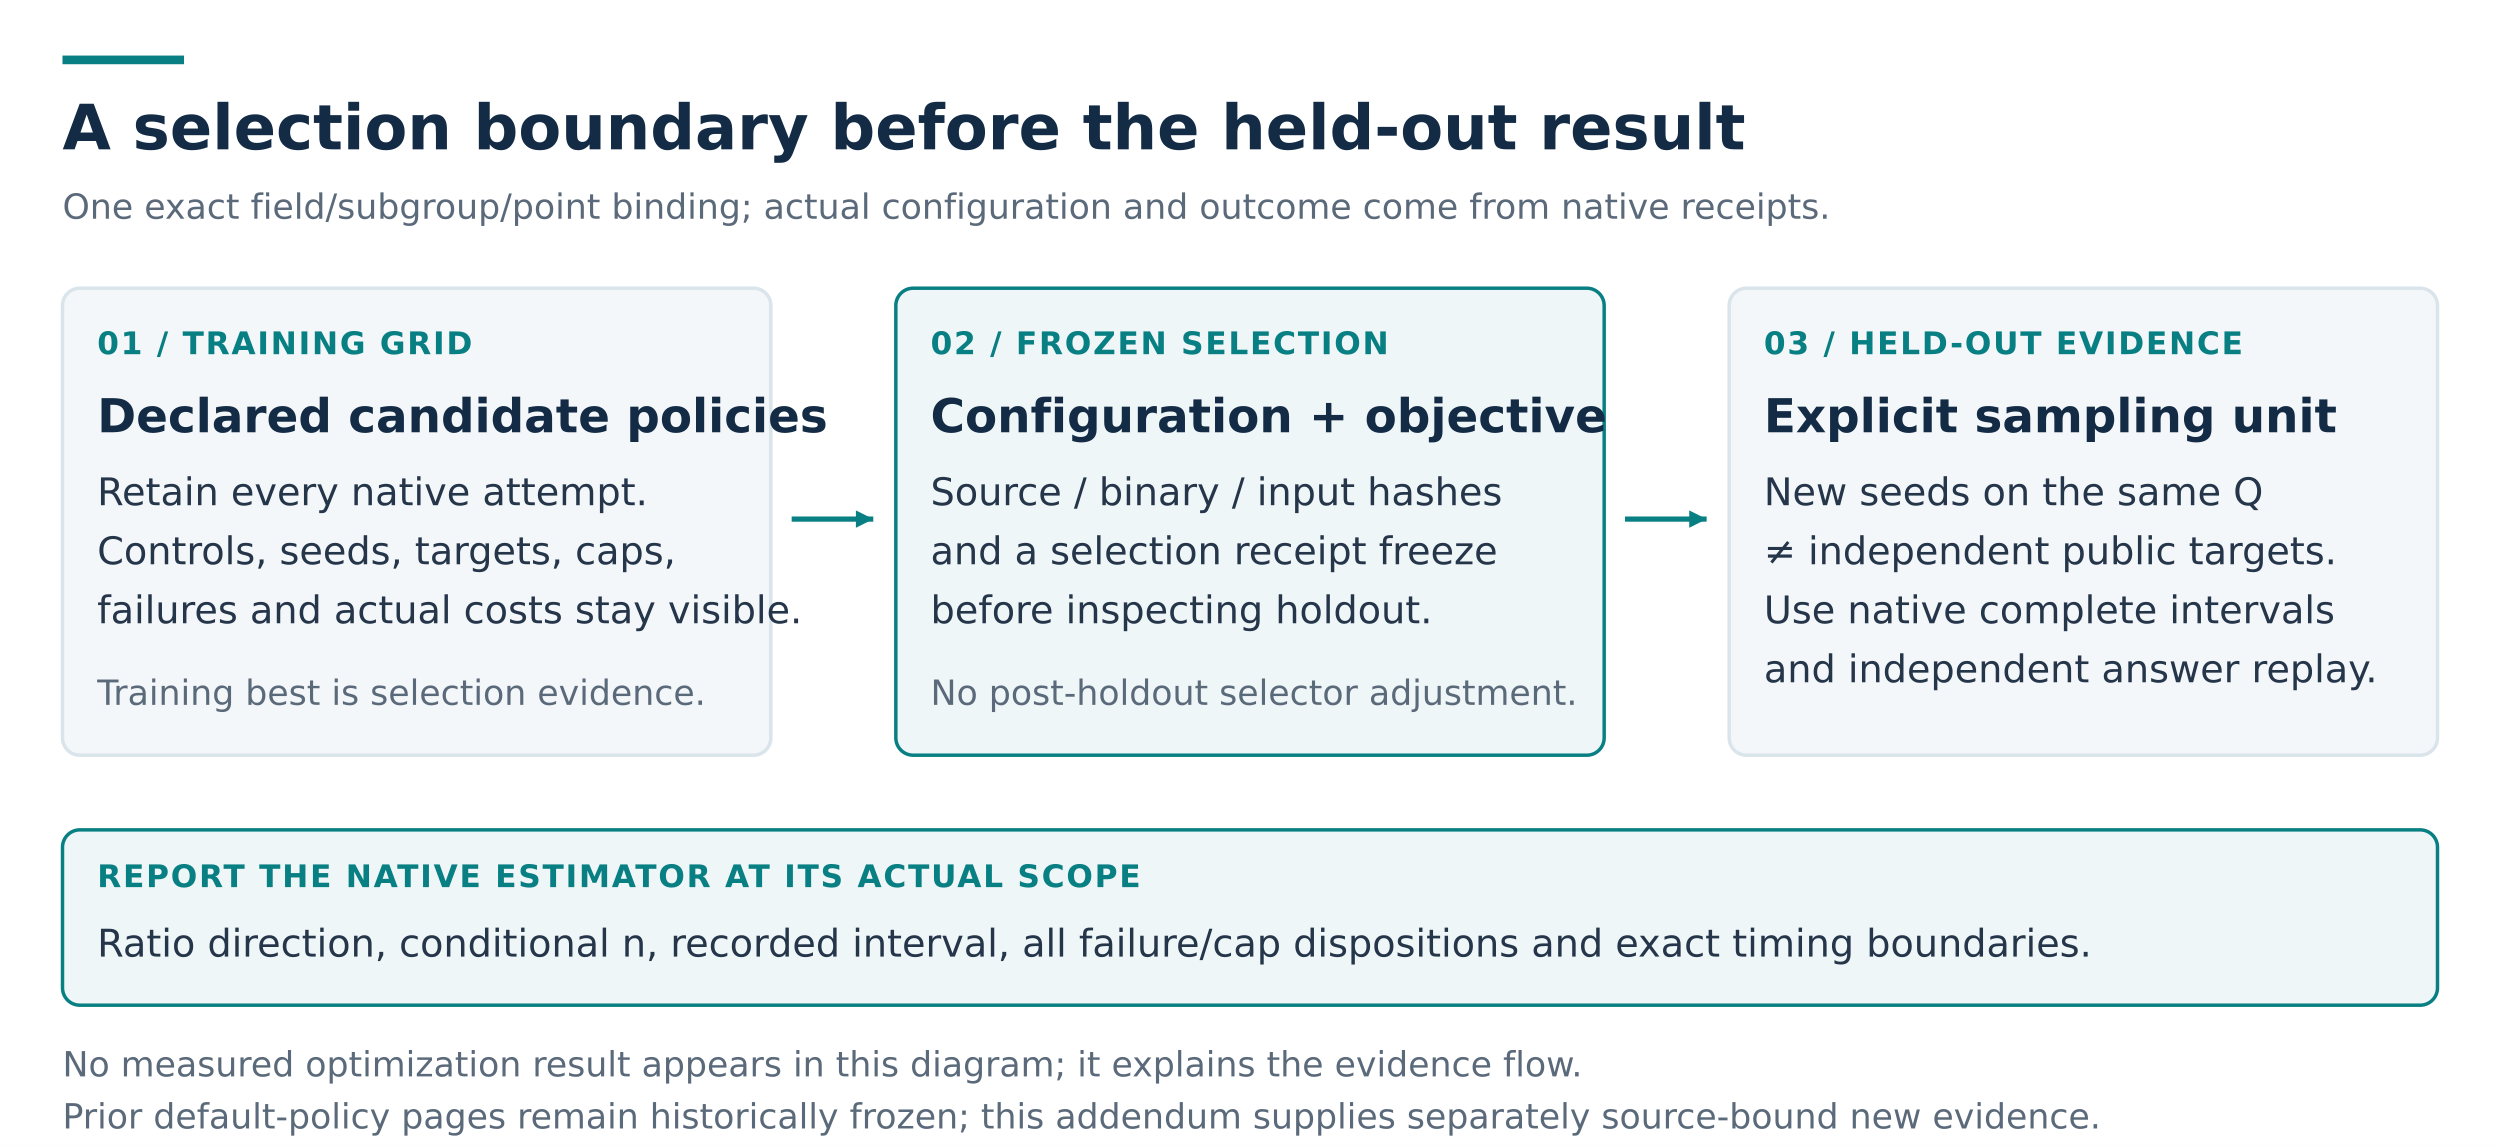
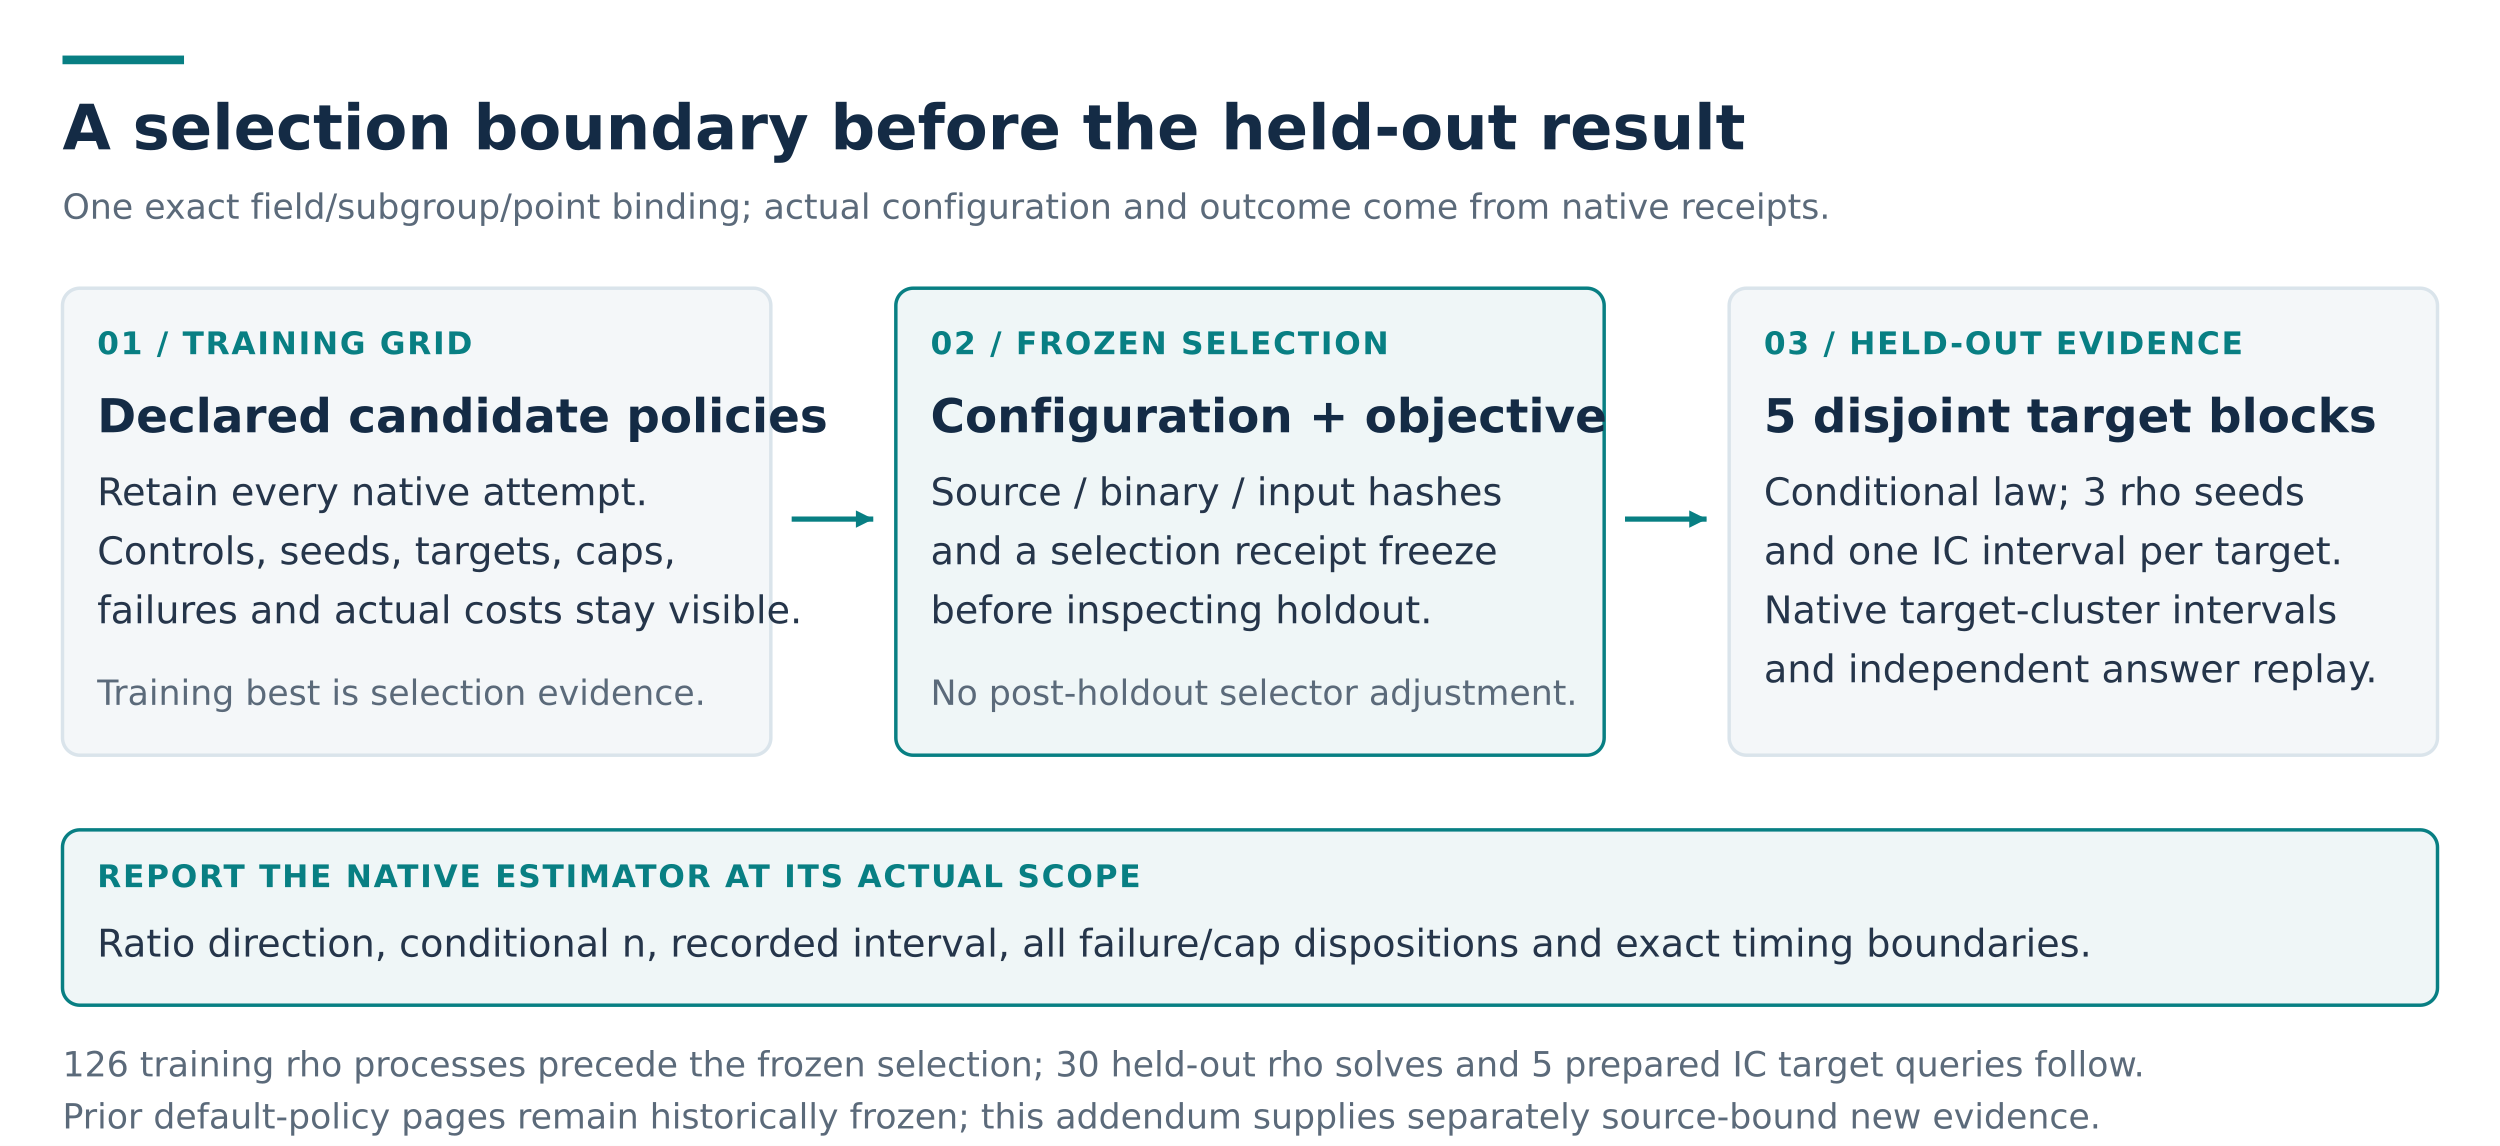
<svg xmlns="http://www.w3.org/2000/svg" width="1440" height="660" viewBox="0 0 1440 660" role="img" aria-labelledby="title description">
  <defs>
    <marker id="arrow" markerWidth="12" markerHeight="10" refX="10" refY="5" orient="auto" markerUnits="userSpaceOnUse">
      <path d="M0,0 L10,5 L0,10 Z" fill="#087F83" />
    </marker>
    <style>
      text { font-family: "DejaVu Sans", sans-serif; fill: #25354A; }
      .title { font-size: 36px; font-weight: 700; fill: #142B45; }
      .heading { font-size: 27px; font-weight: 700; fill: #142B45; }
      .label { font-size: 18px; font-weight: 700; letter-spacing: 1px; fill: #087F83; }
      .body { font-size: 22px; }
      .small { font-size: 20px; fill: #5B6A7A; }
      .box { fill: #F4F7F9; stroke: #DAE4EB; stroke-width: 2; }
      .accent { fill: #EFF6F7; stroke: #087F83; stroke-width: 2; }
      .arrow { fill: none; stroke: #087F83; stroke-width: 3; marker-end: url(#arrow); }
    </style>
  </defs>
  <rect width="1440" height="660" fill="#FFFFFF" />
  <rect x="36" y="32" width="70" height="5" fill="#087F83" />
  <text class="title" x="36" y="86">A selection boundary before the held-out result</text>
  <text class="small" x="36" y="126">One exact field/subgroup/point binding; actual configuration and outcome come from native receipts.</text>
  <rect class="box" x="36" y="166" width="408" height="269" rx="10" />
  <text class="label" x="56" y="204">01 / TRAINING GRID</text>
  <text class="heading" x="56" y="249">Declared candidate policies</text>
  <text class="body" x="56" y="291">Retain every native attempt.</text>
  <text class="body" x="56" y="325">Controls, seeds, targets, caps,</text>
  <text class="body" x="56" y="359">failures and actual costs stay visible.</text>
  <text class="small" x="56" y="406">Training best is selection evidence.</text>
  <rect class="accent" x="516" y="166" width="408" height="269" rx="10" />
  <text class="label" x="536" y="204">02 / FROZEN SELECTION</text>
  <text class="heading" x="536" y="249">Configuration + objective</text>
  <text class="body" x="536" y="291">Source / binary / input hashes</text>
  <text class="body" x="536" y="325">and a selection receipt freeze</text>
  <text class="body" x="536" y="359">before inspecting holdout.</text>
  <text class="small" x="536" y="406">No post-holdout selector adjustment.</text>
  <rect class="box" x="996" y="166" width="408" height="269" rx="10" />
  <text class="label" x="1016" y="204">03 / HELD-OUT EVIDENCE</text>
-   <text class="heading" x="1016" y="249">Explicit sampling unit</text>
-   <text class="body" x="1016" y="291">New seeds on the same Q</text>
-   <text class="body" x="1016" y="325">≠ independent public targets.</text>
-   <text class="body" x="1016" y="359">Use native complete intervals</text>
+   <text class="heading" x="1016" y="249">5 disjoint target blocks</text>
+   <text class="body" x="1016" y="291">Conditional law; 3 rho seeds</text>
+   <text class="body" x="1016" y="325">and one IC interval per target.</text>
+   <text class="body" x="1016" y="359">Native target-cluster intervals</text>
  <text class="body" x="1016" y="393">and independent answer replay.</text>
  <path class="arrow" d="M456,299 L503,299" />
  <path class="arrow" d="M936,299 L983,299" />
  <rect class="accent" x="36" y="478" width="1368" height="101" rx="10" />
  <text class="label" x="56" y="511">REPORT THE NATIVE ESTIMATOR AT ITS ACTUAL SCOPE</text>
  <text class="body" x="56" y="551">Ratio direction, conditional n, recorded interval, all failure/cap dispositions and exact timing boundaries.</text>
-   <text class="small" x="36" y="620">No measured optimization result appears in this diagram; it explains the evidence flow.</text>
+   <text class="small" x="36" y="620">126 training rho processes precede the frozen selection; 30 held-out rho solves and 5 prepared IC target queries follow.</text>
  <text class="small" x="36" y="650">Prior default-policy pages remain historically frozen; this addendum supplies separately source-bound new evidence.</text>
</svg>
